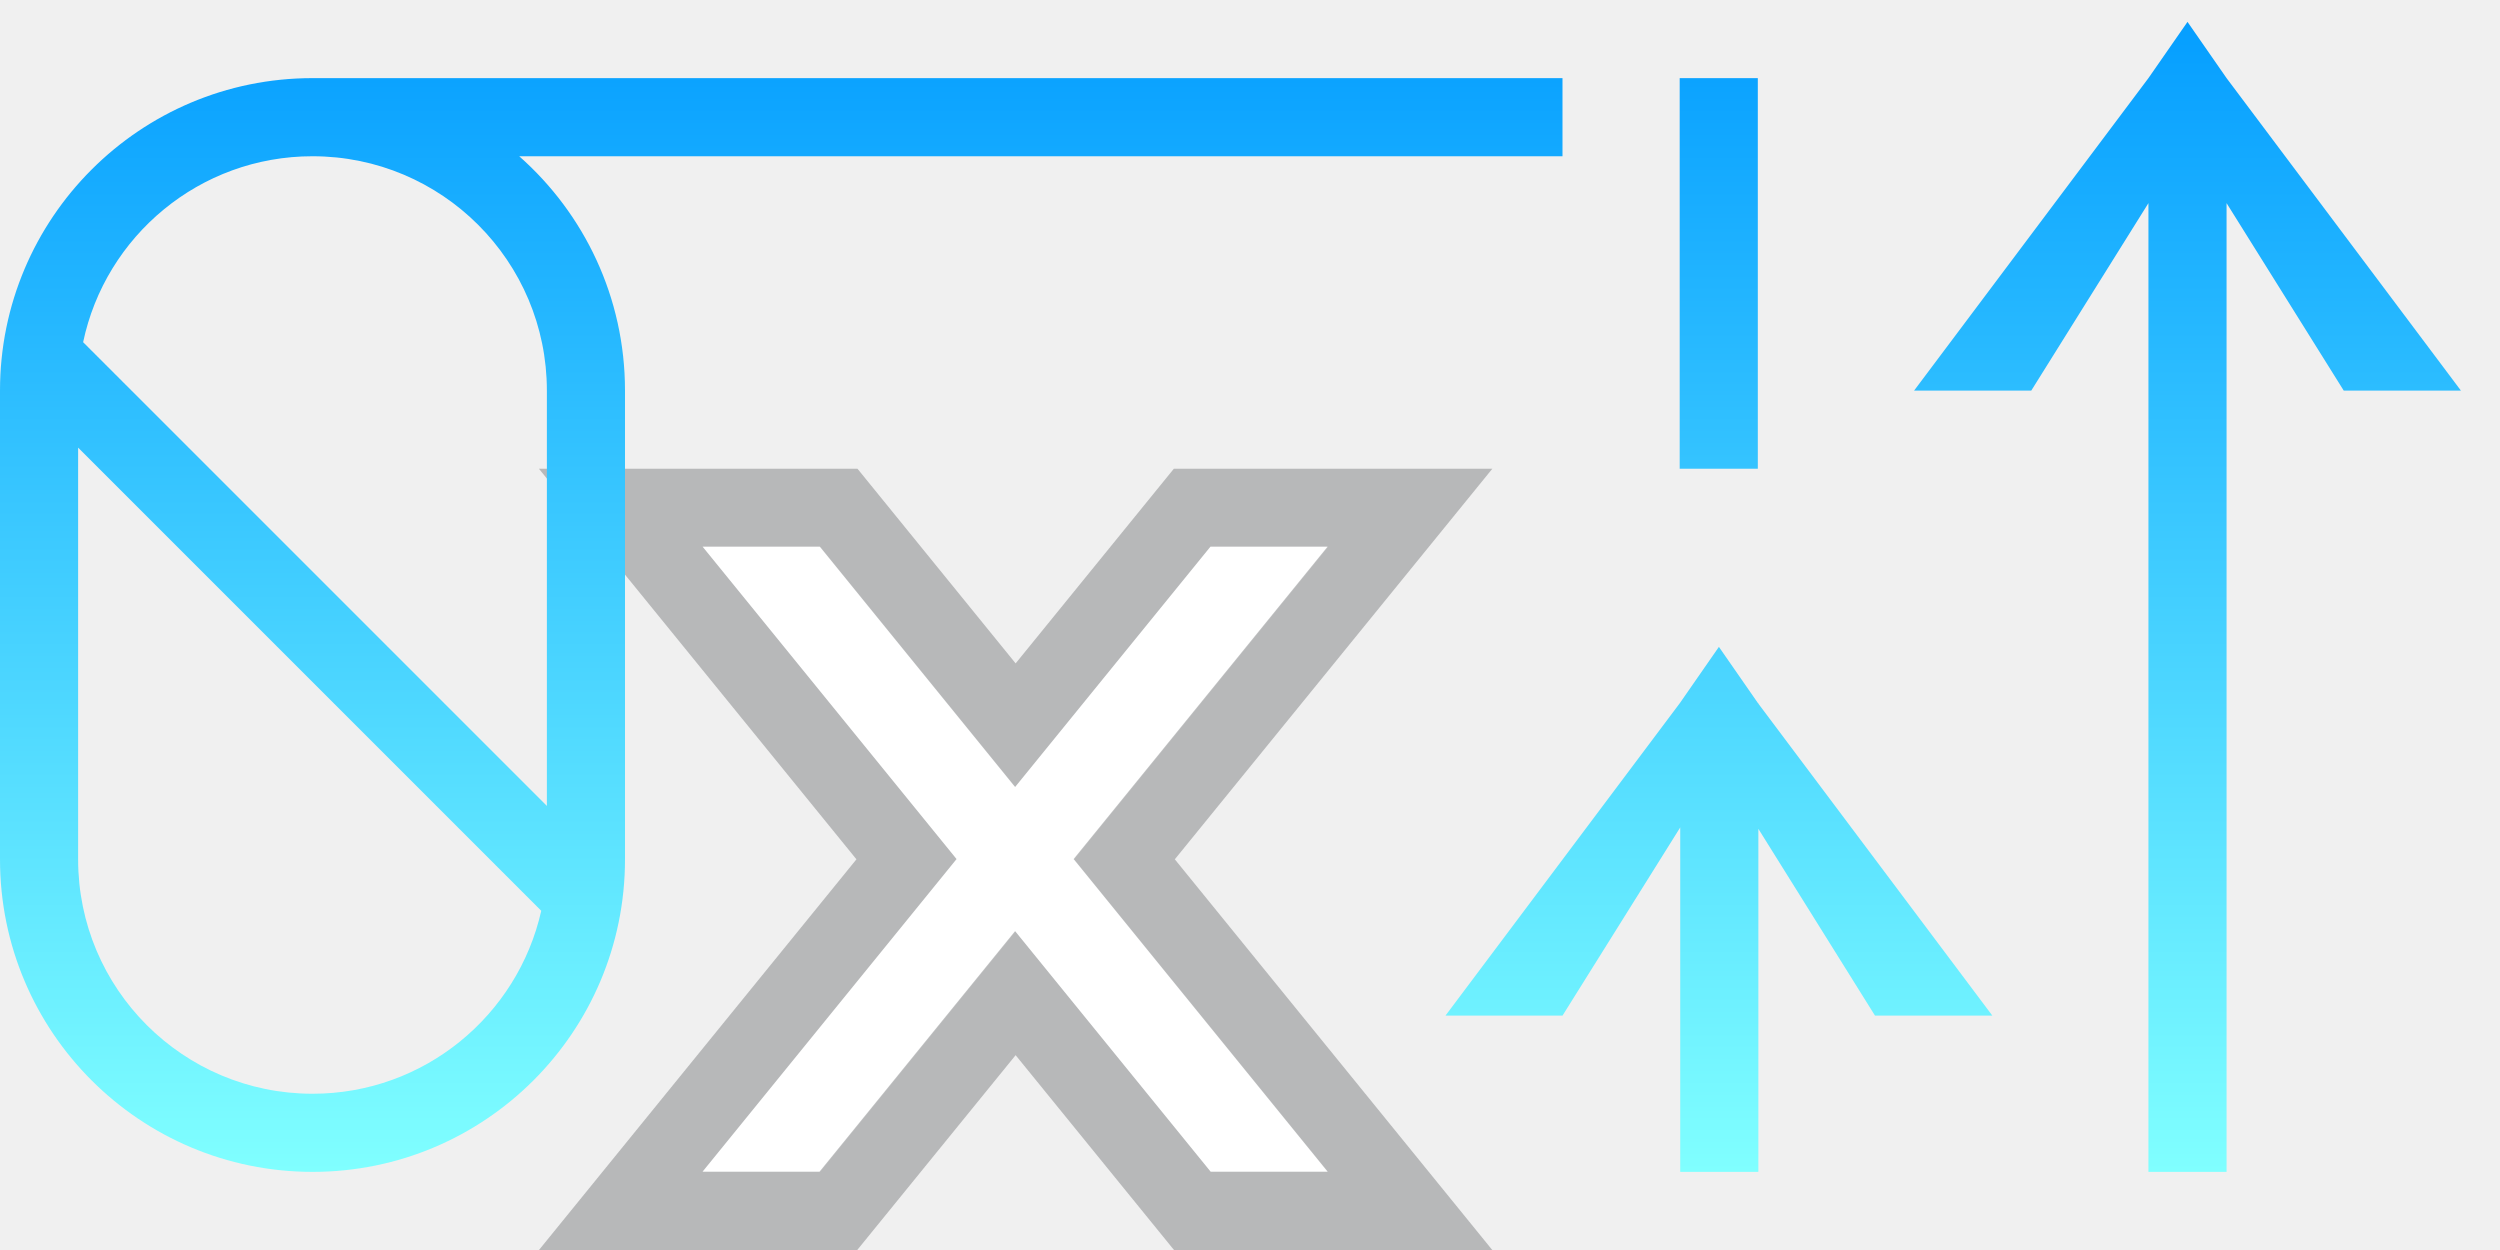
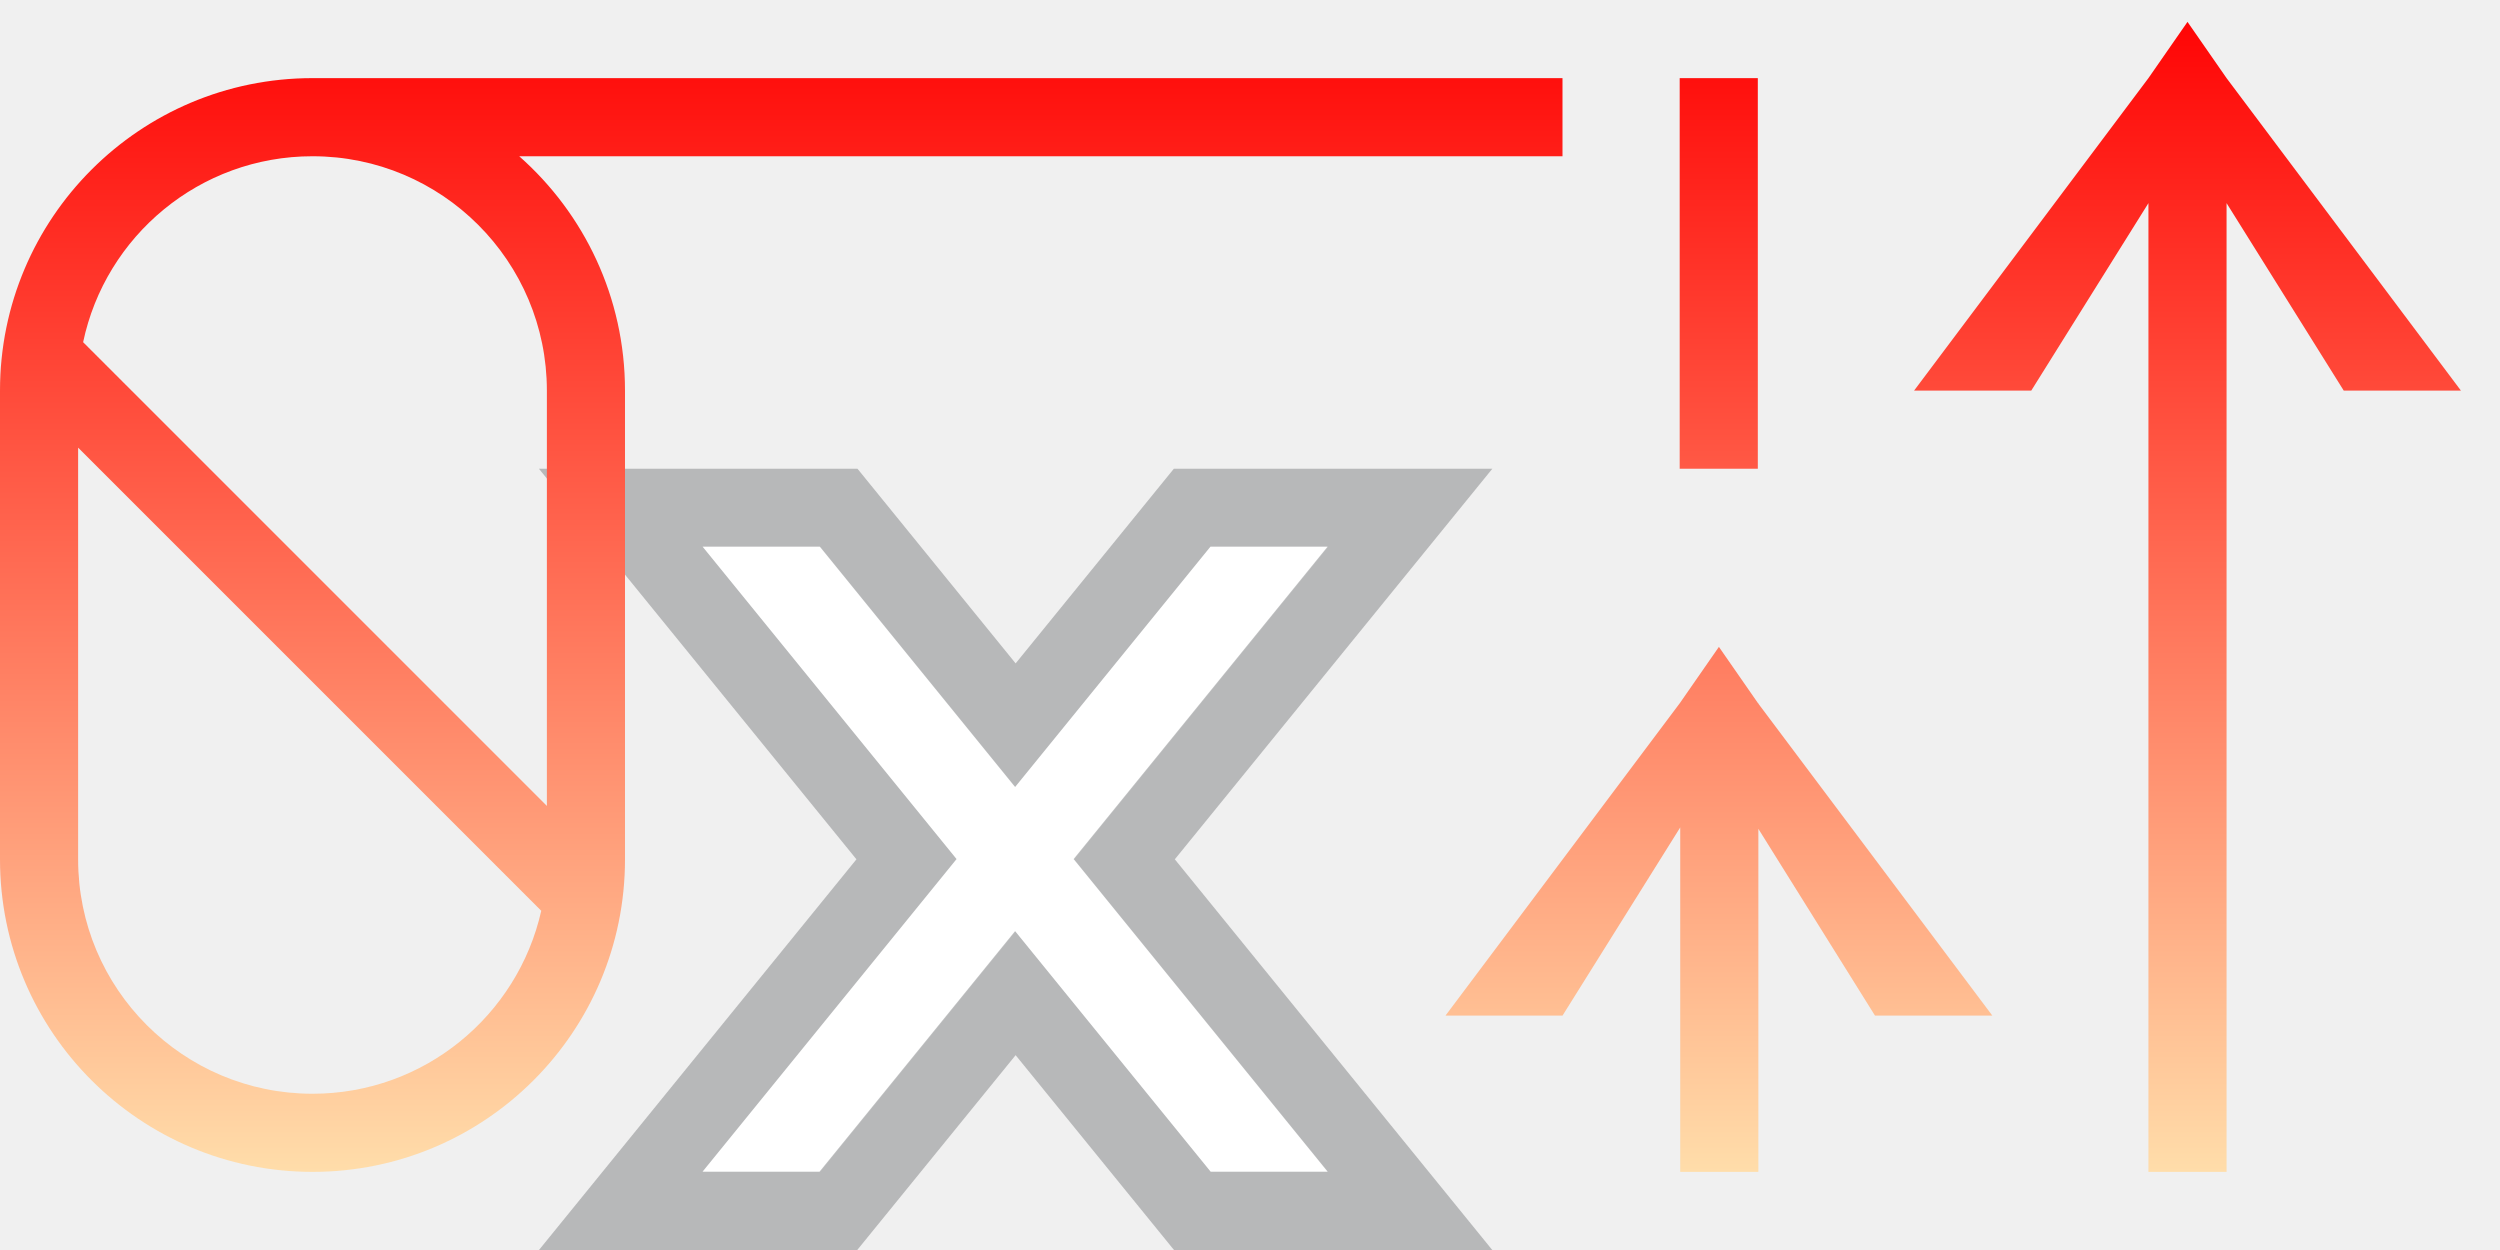
- <svg xmlns="http://www.w3.org/2000/svg" xmlns:xlink="http://www.w3.org/1999/xlink" viewBox="0 0 32 16">
+ <svg xmlns="http://www.w3.org/2000/svg" width="32" height="16" viewBox="0 0 32 16" fill="none">
+   <g clip-path="url(#clip0_2_2)">
+     <path d="M9 7H10.5L13 10.077L15.501 7H17L13.749 10.999L17 15H15.503L13 11.921L10.497 15H9L12.251 10.999L9 7Z" fill="white" stroke="#0D1117" stroke-opacity="0.25" stroke-width="2" />
+     <path d="M28.5 15H27.5V2.6L26 5C26.321 5 24.5 5 24.5 5L27.5 1L28 0.28L28.5 1L31.5 5H30L28.5 2.6V15ZM21.5 1H22.5V6H21.5V1ZM20 1V2H6.646C7.476 2.733 8 3.805 8 5V11C8 13.209 6.21 15 4.001 15C1.792 15 0 13.209 0 11V5C0 2.791 1.791 1 4 1H20ZM1 11C1 12.657 2.343 14 4.001 14C5.43 14 6.627 12.998 6.928 11.658L1 5.73V11ZM7 5C7 3.343 5.657 2 4 2C2.555 2 1.35 3.021 1.064 4.38L7 10.316V5ZM25.502 13H24L22.507 10.609V15H21.507V10.591L20 13H18.502L21.502 9L22.002 8.28L22.502 9H22.507V9.007L25.502 13Z" fill="url(#paint0_linear_2_2)" />
+     <path d="M8.993 6.997H10.493L12.993 10.074L15.494 6.997H16.993L13.742 10.996L16.993 14.997H15.496L12.993 11.918L10.49 14.997H8.993L12.244 10.996L8.993 6.997Z" fill="white" />
+   </g>
  <defs>
-     <linearGradient id="gradient-12-0" gradientUnits="userSpaceOnUse" x1="15.75" y1="0.28" x2="15.75" y2="15" xlink:href="#gradient-12" />
-     <linearGradient id="gradient-12">
-       <stop offset="0" style="stop-color: rgb(5, 158, 255);" />
-       <stop offset="1" style="stop-color: rgb(128, 255, 255);" />
+     <linearGradient id="paint0_linear_2_2" x1="15.75" y1="0.28" x2="15.75" y2="15" gradientUnits="userSpaceOnUse">
+       <stop stop-color="#FF0505" />
+       <stop offset="1" stop-color="#FFDDAA" />
    </linearGradient>
+     <clipPath id="clip0_2_2">
+       <rect width="32" height="16" fill="white" />
+     </clipPath>
  </defs>
-   <path d="M 9 7 L 10.5 7 L 13 10.077 L 15.501 7 L 17 7 L 13.749 10.999 L 17 15 L 15.503 15 L 13 11.921 L 10.497 15 L 9 15 L 12.251 10.999 Z" style="fill: rgb(255, 255, 255); stroke: rgb(13, 17, 23); stroke-width: 2px; stroke-opacity: 0.25;" transform="matrix(1, 0, 0, 1, 1.4210854715202004e-14, 0)">
-     </path>
-   <path d="M 28.5 15 L 27.5 15 L 27.5 2.6 L 26 5 C 26.321 5 24.5 5 24.5 5 L 27.5 1 L 28 0.28 L 28.5 1 L 31.5 5 L 30 5 L 28.5 2.6 Z M 21.5 1 L 22.5 1 L 22.5 6 L 21.5 6 Z M 20 1 L 20 2 L 6.646 2 C 7.476 2.733 8 3.805 8 5 L 8 11 C 8 13.209 6.21 15 4.001 15 C 1.792 15 0 13.209 0 11 L 0 5 C 0 2.791 1.791 1 4 1 Z M 1 11 C 1 12.657 2.343 14 4.001 14 C 5.43 14 6.627 12.998 6.928 11.658 L 1 5.73 Z M 7 5 C 7 3.343 5.657 2 4 2 C 2.555 2 1.35 3.021 1.064 4.38 L 7 10.316 Z M 25.502 13 L 24 13 L 22.507 10.609 L 22.507 15 L 21.507 15 L 21.507 10.591 L 20 13 L 18.502 13 L 21.502 9 L 22.002 8.28 L 22.502 9 L 22.507 9 L 22.507 9.007 Z" style="fill: url('#gradient-12-0');" transform="matrix(1, 0, 0, 1, 1.4210854715202004e-14, 0)">
-     </path>
-   <path d="M 8.993 6.997 L 10.493 6.997 L 12.993 10.074 L 15.494 6.997 L 16.993 6.997 L 13.742 10.996 L 16.993 14.997 L 15.496 14.997 L 12.993 11.918 L 10.49 14.997 L 8.993 14.997 L 12.244 10.996 L 8.993 6.997 Z" style="fill: rgb(255, 255, 255);" transform="matrix(1, 0, 0, 1, 1.4210854715202004e-14, 0)">
-     </path>
</svg>
